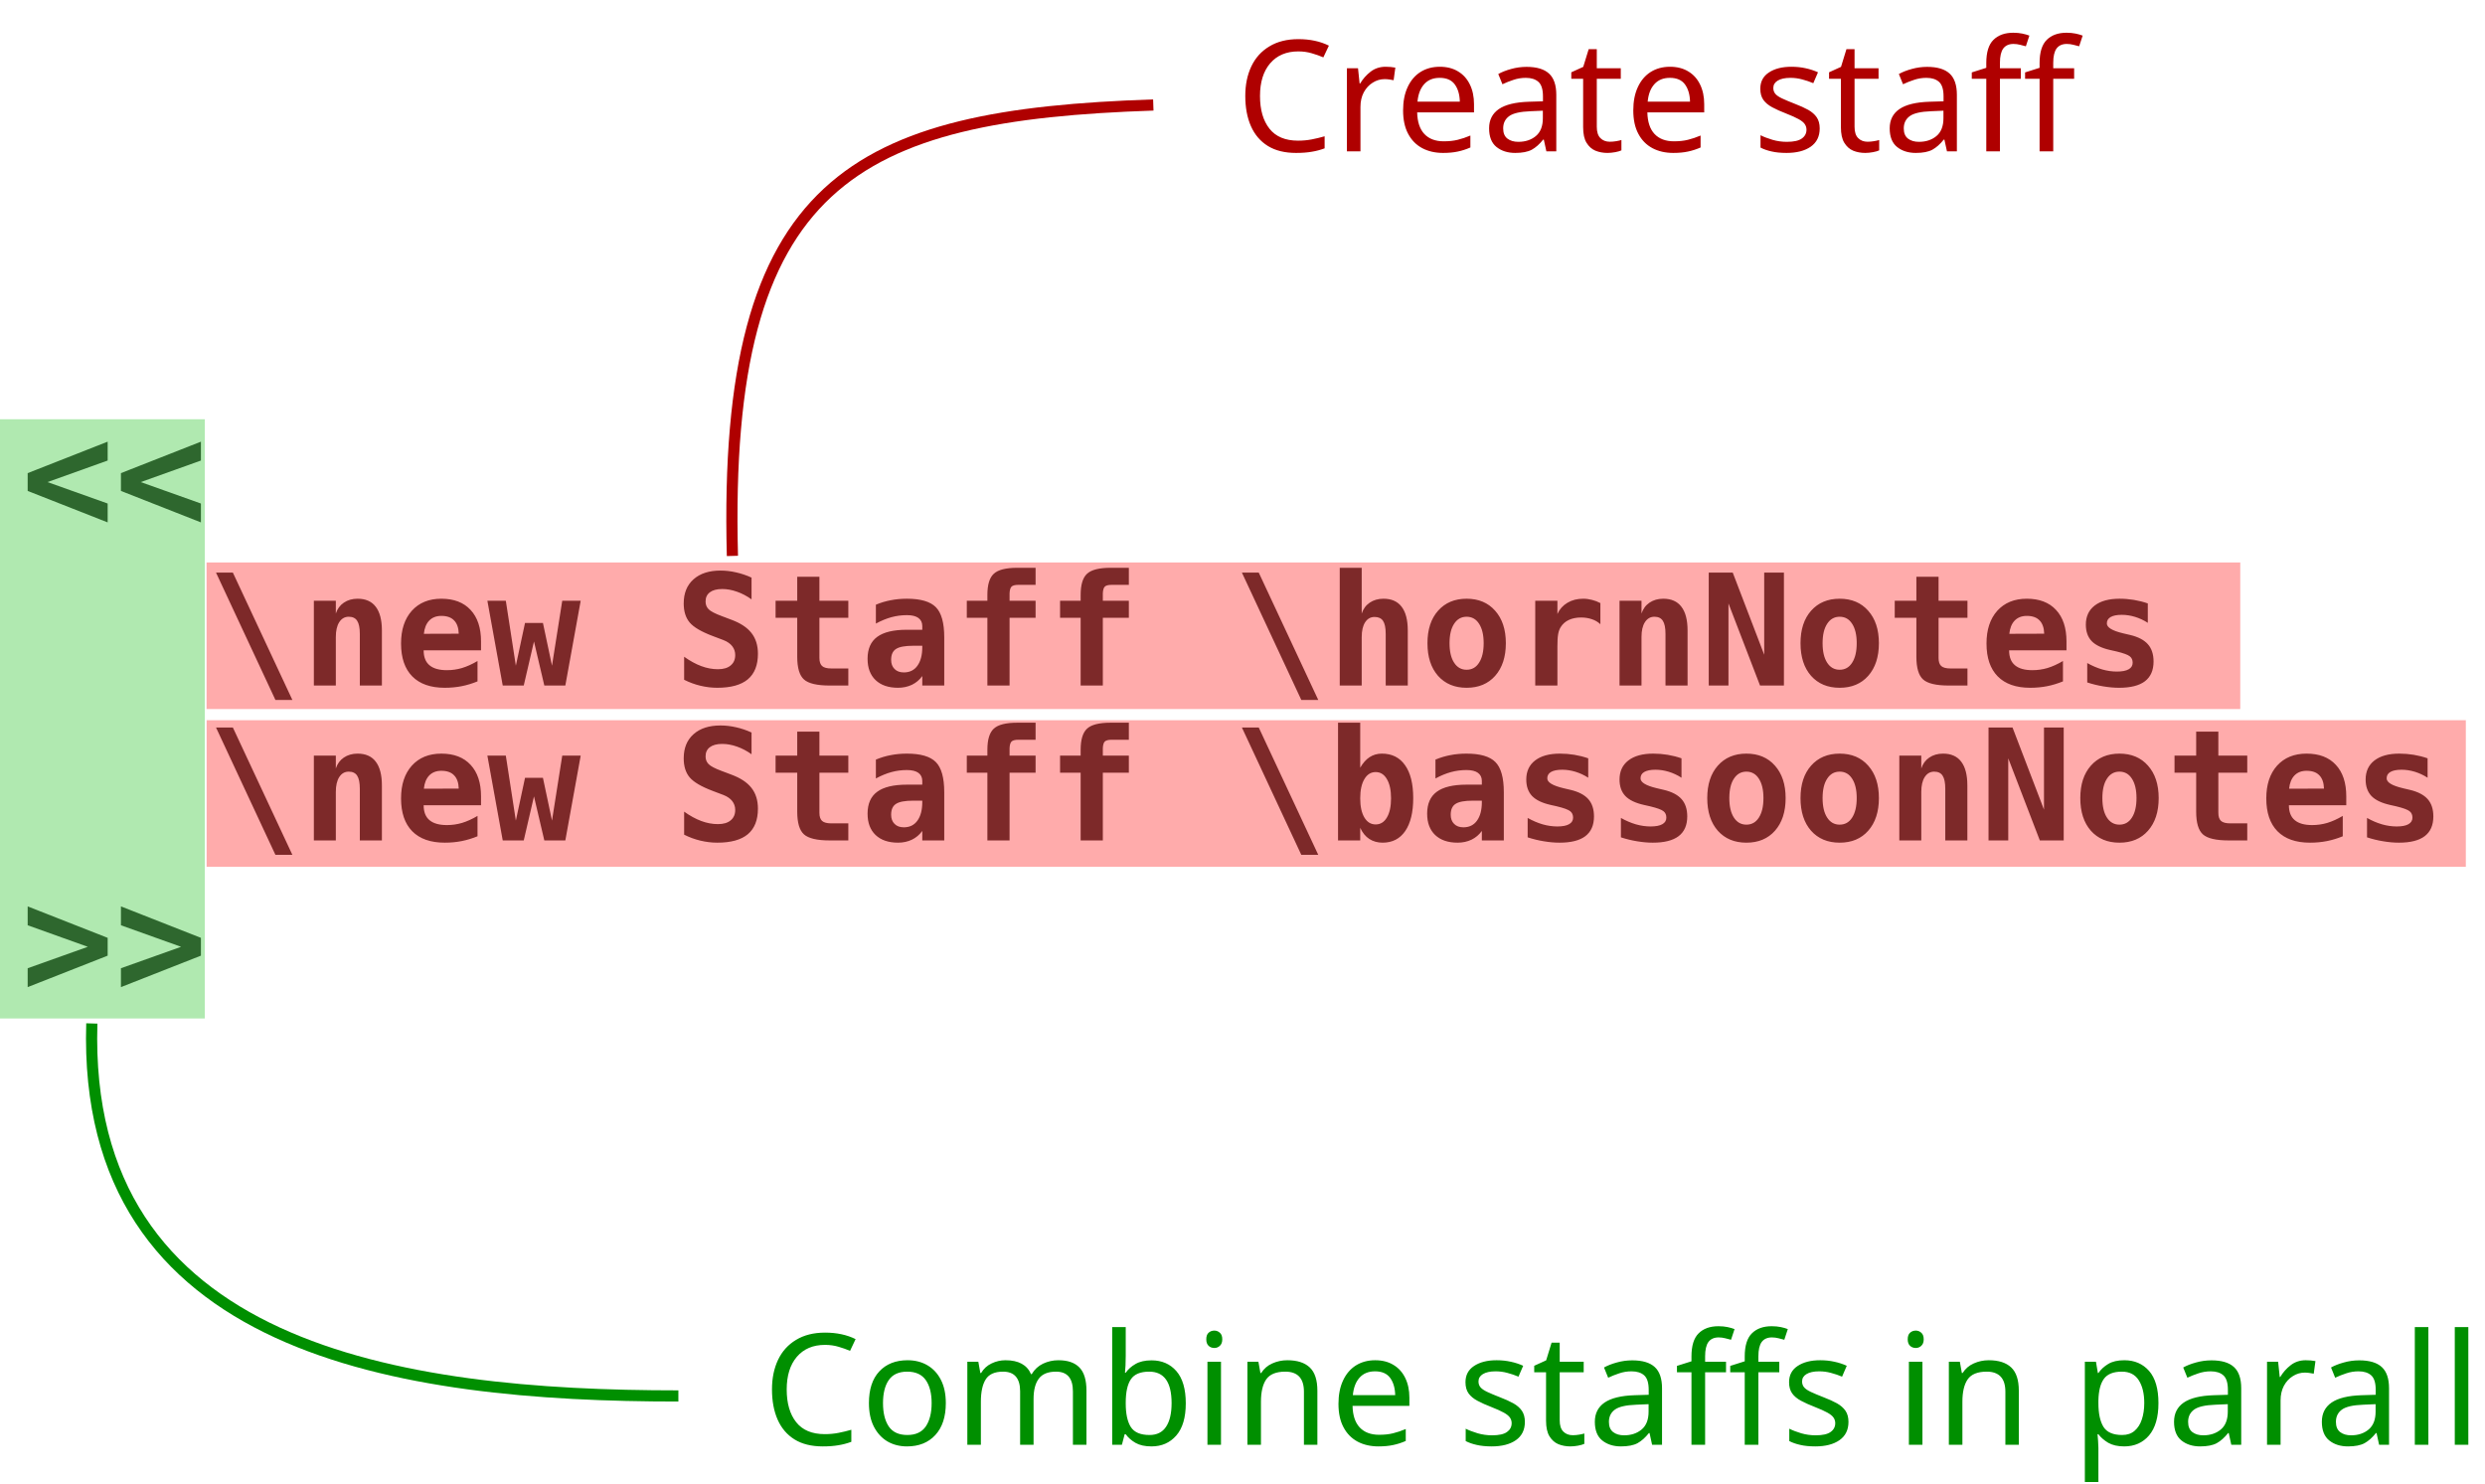
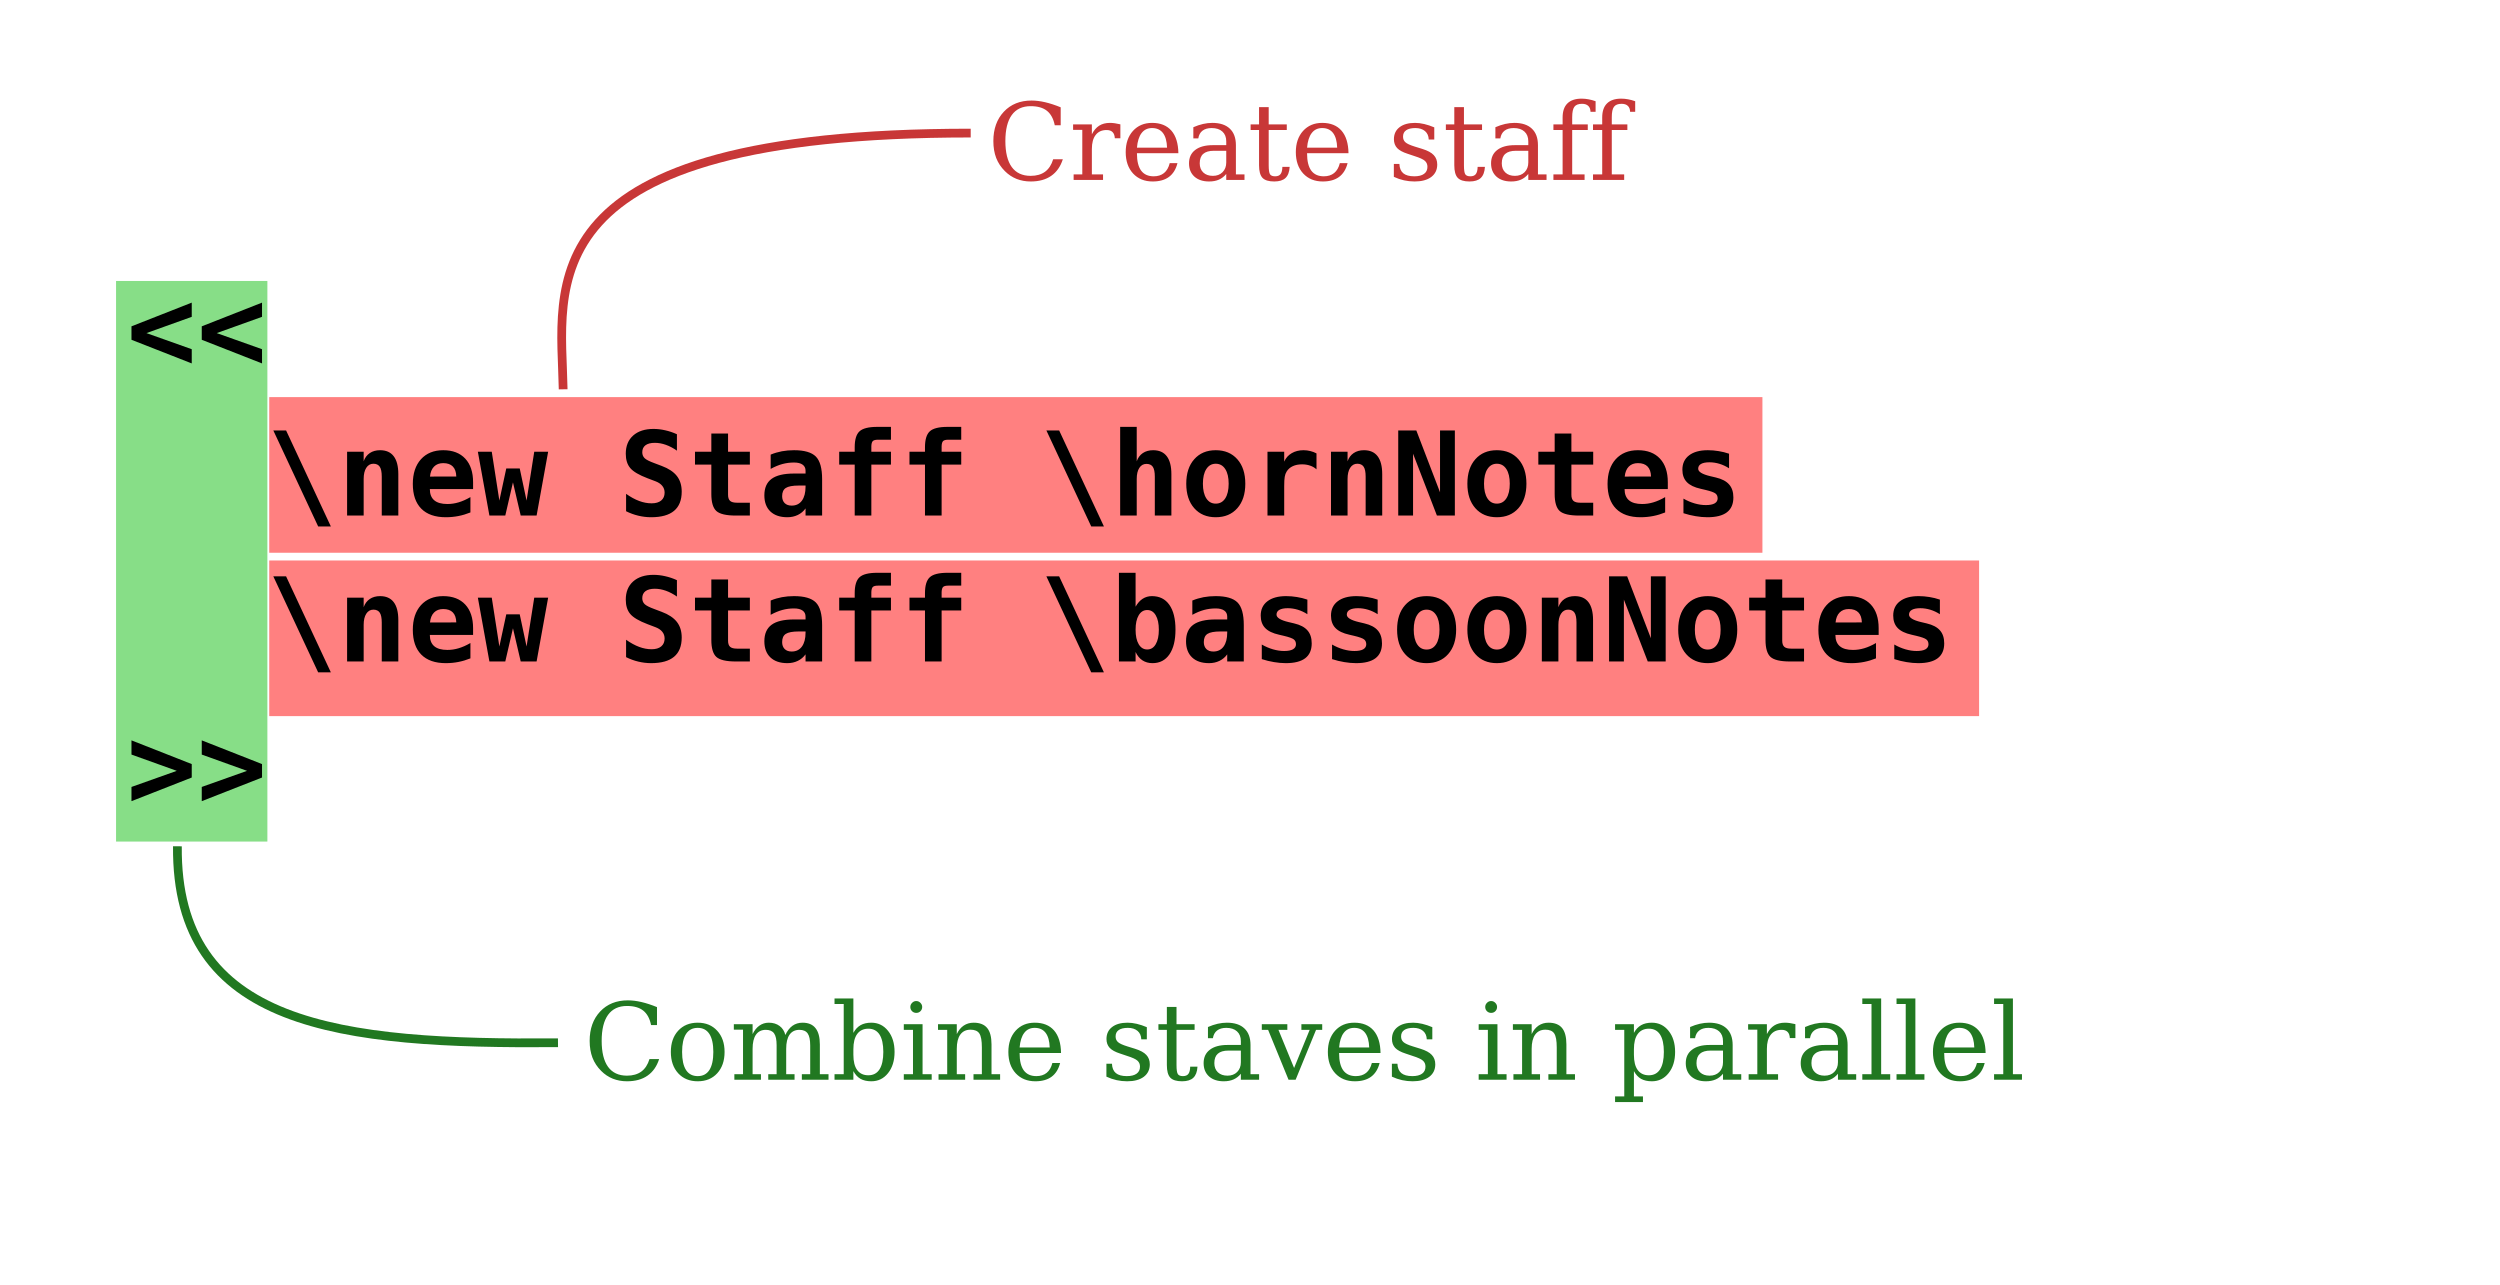
- <svg xmlns="http://www.w3.org/2000/svg" xml:space="preserve" id="svg728" width="364.083" height="217.43" version="1.0">
-   <defs id="defs730" />
-   <text style="font-size:22.696px;font-style:normal;font-variant:normal;font-weight:bold;font-stretch:normal;line-height:100%;writing-mode:lr-tb;text-anchor:start;fill:#000000;fill-opacity:1;stroke:none;stroke-width:1pt;stroke-linecap:butt;stroke-linejoin:miter;stroke-opacity:1;font-family:Luxi Mono" x="3.086" y="77.745" id="text731">
-     <tspan x="3.086" y="77.745" id="tspan1178">&lt;&lt;</tspan>
-     <tspan x="3.086" y="100.441" id="tspan1182">  \new Staff \hornNotes</tspan>
-     <tspan x="3.086" y="123.137" id="tspan2394">  \new Staff \bassoonNotes</tspan>
-     <tspan x="3.086" y="145.833" id="tspan1188">&gt;&gt;</tspan>
-   </text>
-   <rect style="font-size:12px;fill:#ff5555;fill-opacity:0.489;fill-rule:evenodd;stroke-width:1pt" id="rect758" width="297.962" height="21.475" x="30.266" y="82.411" />
-   <rect style="font-size:12px;fill:#ff5555;fill-opacity:0.49;fill-rule:evenodd;stroke-width:1pt" id="rect759" width="331" height="21.475" x="30.274" y="105.522" />
-   <rect style="font-size:12px;fill:#5fd35f;fill-opacity:0.49;fill-rule:evenodd;stroke-width:1pt" id="rect760" width="30.011" height="87.793" x="0" y="61.428" />
-   <path style="fill:none;fill-opacity:1;fill-rule:evenodd;stroke:#008f00;stroke-width:1.637;stroke-linecap:butt;stroke-linejoin:miter;stroke-opacity:1" d="M 13.452,149.953 C 11.999,197.92 58.691,204.53 99.39,204.53" id="path761" />
-   <path style="fill:none;fill-opacity:1;fill-rule:evenodd;stroke:#af0000;stroke-width:1.637;stroke-linecap:butt;stroke-linejoin:miter;stroke-opacity:1" d="M 107.308,81.451 C 105.854,26.216 125.368,16.838 168.974,15.384" id="path762" />
-   <text style="font-size:22.696px;font-style:normal;font-weight:normal;writing-mode:lr-tb;text-anchor:start;fill:#af0000;fill-opacity:1;stroke:none;stroke-width:1pt;stroke-linecap:butt;stroke-linejoin:miter;stroke-opacity:1;font-family:Bitstream Charter" x="181.06" y="22.174" id="text763">Create staff</text>
-   <text style="font-size:22.696px;font-style:normal;font-weight:normal;writing-mode:lr-tb;text-anchor:start;fill:#008f00;fill-opacity:1;stroke:none;stroke-width:1pt;stroke-linecap:butt;stroke-linejoin:miter;stroke-opacity:1;font-family:Bitstream Charter" x="111.715" y="211.688" id="text766">Combine staffs in parallel</text>
+ <svg xmlns="http://www.w3.org/2000/svg" width="514" height="264" id="svg4445" version="1.0">
+   <defs id="defs4447">
+     </defs>
+   <g id="layer1">
+     <rect style="fill:#87de87" id="rect5251" width="31.113" height="115.258" x="23.86" y="57.767" />
+     <rect y="115.234" x="55.354" height="32" width="351.548" id="rect5249" style="fill:#ff8080" />
+     <rect style="fill:#ff8080" id="rect4477" width="307" height="32" x="55.354" y="81.646" />
+     <text xml:space="preserve" style="font-size:28px;font-style:normal;font-variant:normal;font-weight:bold;font-stretch:normal;fill:#000000;fill-opacity:1;stroke:none;stroke-width:1px;stroke-linecap:butt;stroke-linejoin:miter;stroke-opacity:1;font-family:DejaVu Sans Mono;-inkscape-font-specification:Sans Bold" x="26" y="76" id="text4455">
+       <tspan x="26" y="76" id="tspan4459" style="font-size:24px">&lt;&lt;</tspan>
+       <tspan x="26" y="106" id="tspan4463" style="font-size:24px">  \new Staff \hornNotes</tspan>
+       <tspan x="26" y="136" id="tspan4465" style="font-size:24px">  \new Staff \bassoonNotes</tspan>
+       <tspan x="26" y="166" id="tspan4467" style="font-size:24px">&gt;&gt;</tspan>
+     </text>
+     <text xml:space="preserve" style="font-size:24px;font-style:normal;font-variant:normal;font-weight:normal;font-stretch:normal;fill:#c83737;fill-opacity:1;stroke:none;stroke-width:1px;stroke-linecap:butt;stroke-linejoin:miter;stroke-opacity:1;font-family:DejaVu Serif;-inkscape-font-specification:DejaVu Serif" x="203" y="37" id="text4469">
+       <tspan id="tspan4471" x="203" y="37" style="font-size:22px;fill:#c83737">Create staff</tspan>
+     </text>
+     <text xml:space="preserve" style="font-size:24px;font-style:normal;font-variant:normal;font-weight:normal;font-stretch:normal;fill:#217821;fill-opacity:1;stroke:none;stroke-width:1px;stroke-linecap:butt;stroke-linejoin:miter;stroke-opacity:1;font-family:DejaVu Serif;-inkscape-font-specification:DejaVu Serif" x="120" y="222" id="text4473">
+       <tspan id="tspan4475" x="120" y="222" style="font-size:22px;fill:#217821">Combine staves in parallel</tspan>
+     </text>
+     <path style="fill:none;fill-rule:evenodd;stroke:#217821;stroke-width:1.8;stroke-linecap:butt;stroke-linejoin:miter;stroke-miterlimit:4;stroke-dasharray:none;stroke-opacity:1" d="M 114.723,214.392 C 69.822,214.745 36.121,211.117 36.474,173.994" id="path5255" />
+     <path style="fill:none;fill-rule:evenodd;stroke:#c83737;stroke-width:1.8;stroke-linecap:butt;stroke-linejoin:miter;stroke-miterlimit:4;stroke-dasharray:none;stroke-opacity:1" d="M 199.576,27.362 C 107.652,27.362 115.43,58.828 115.784,80.041" id="path5259" />
+   </g>
</svg>
